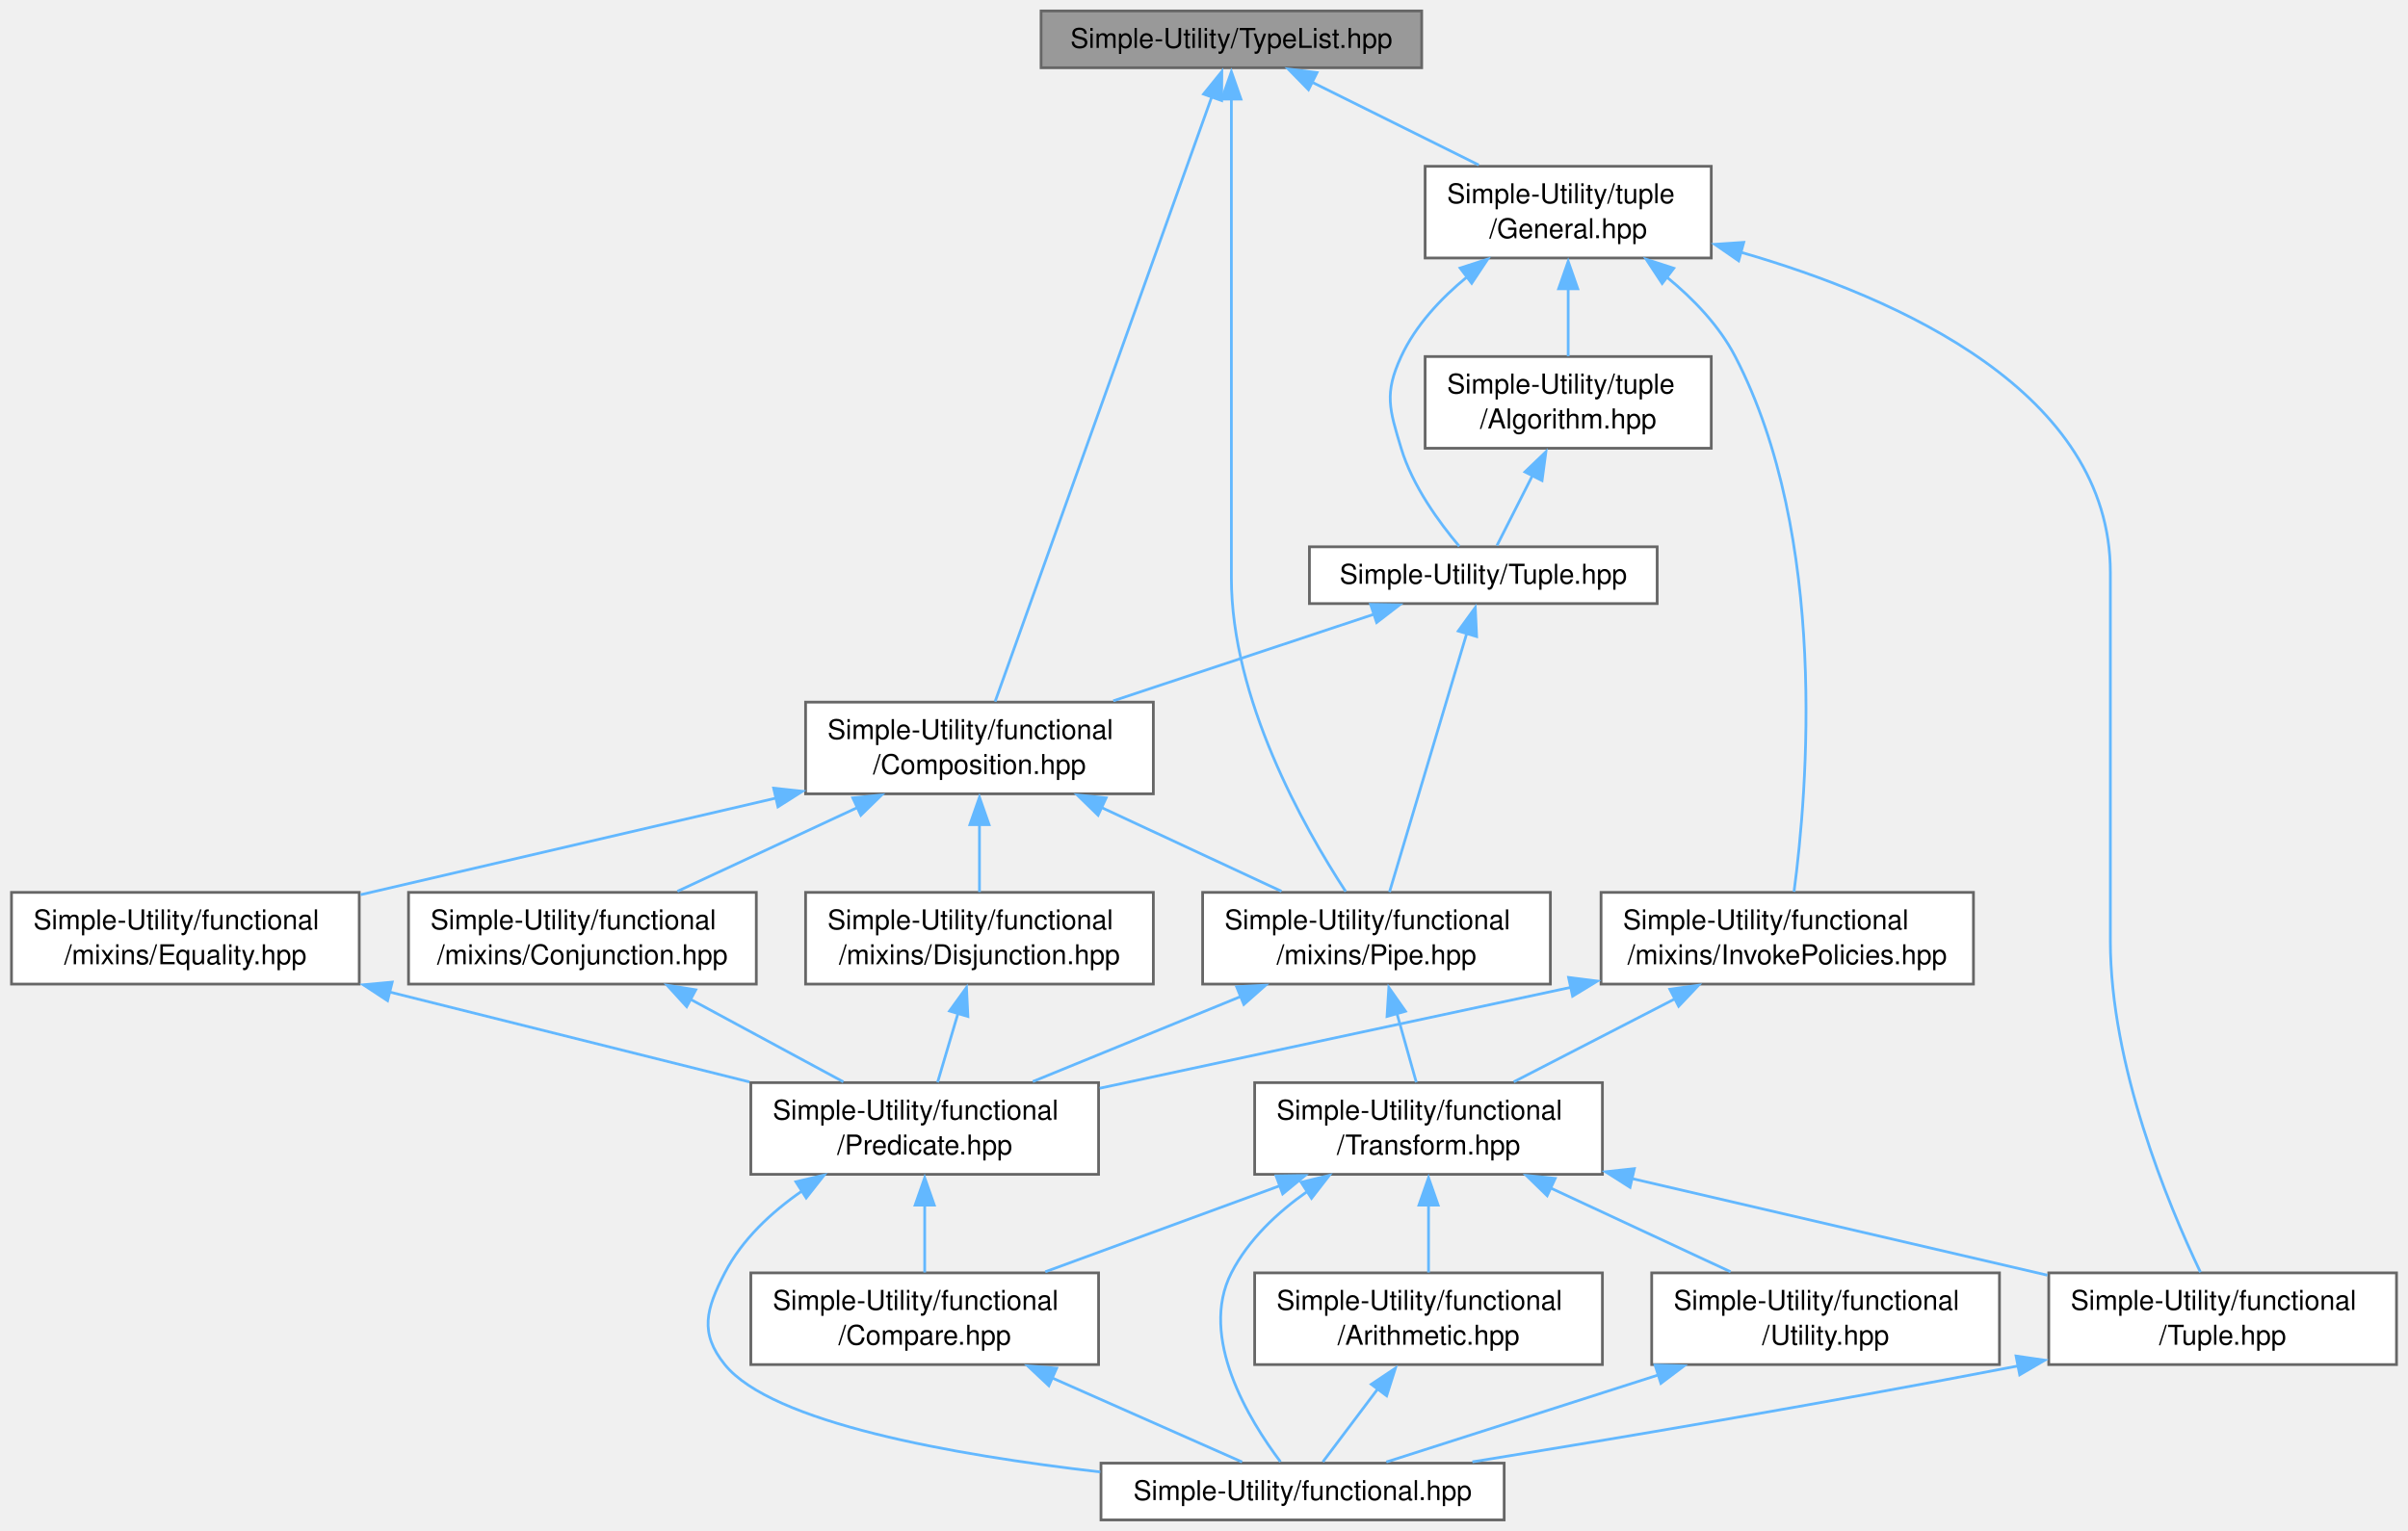
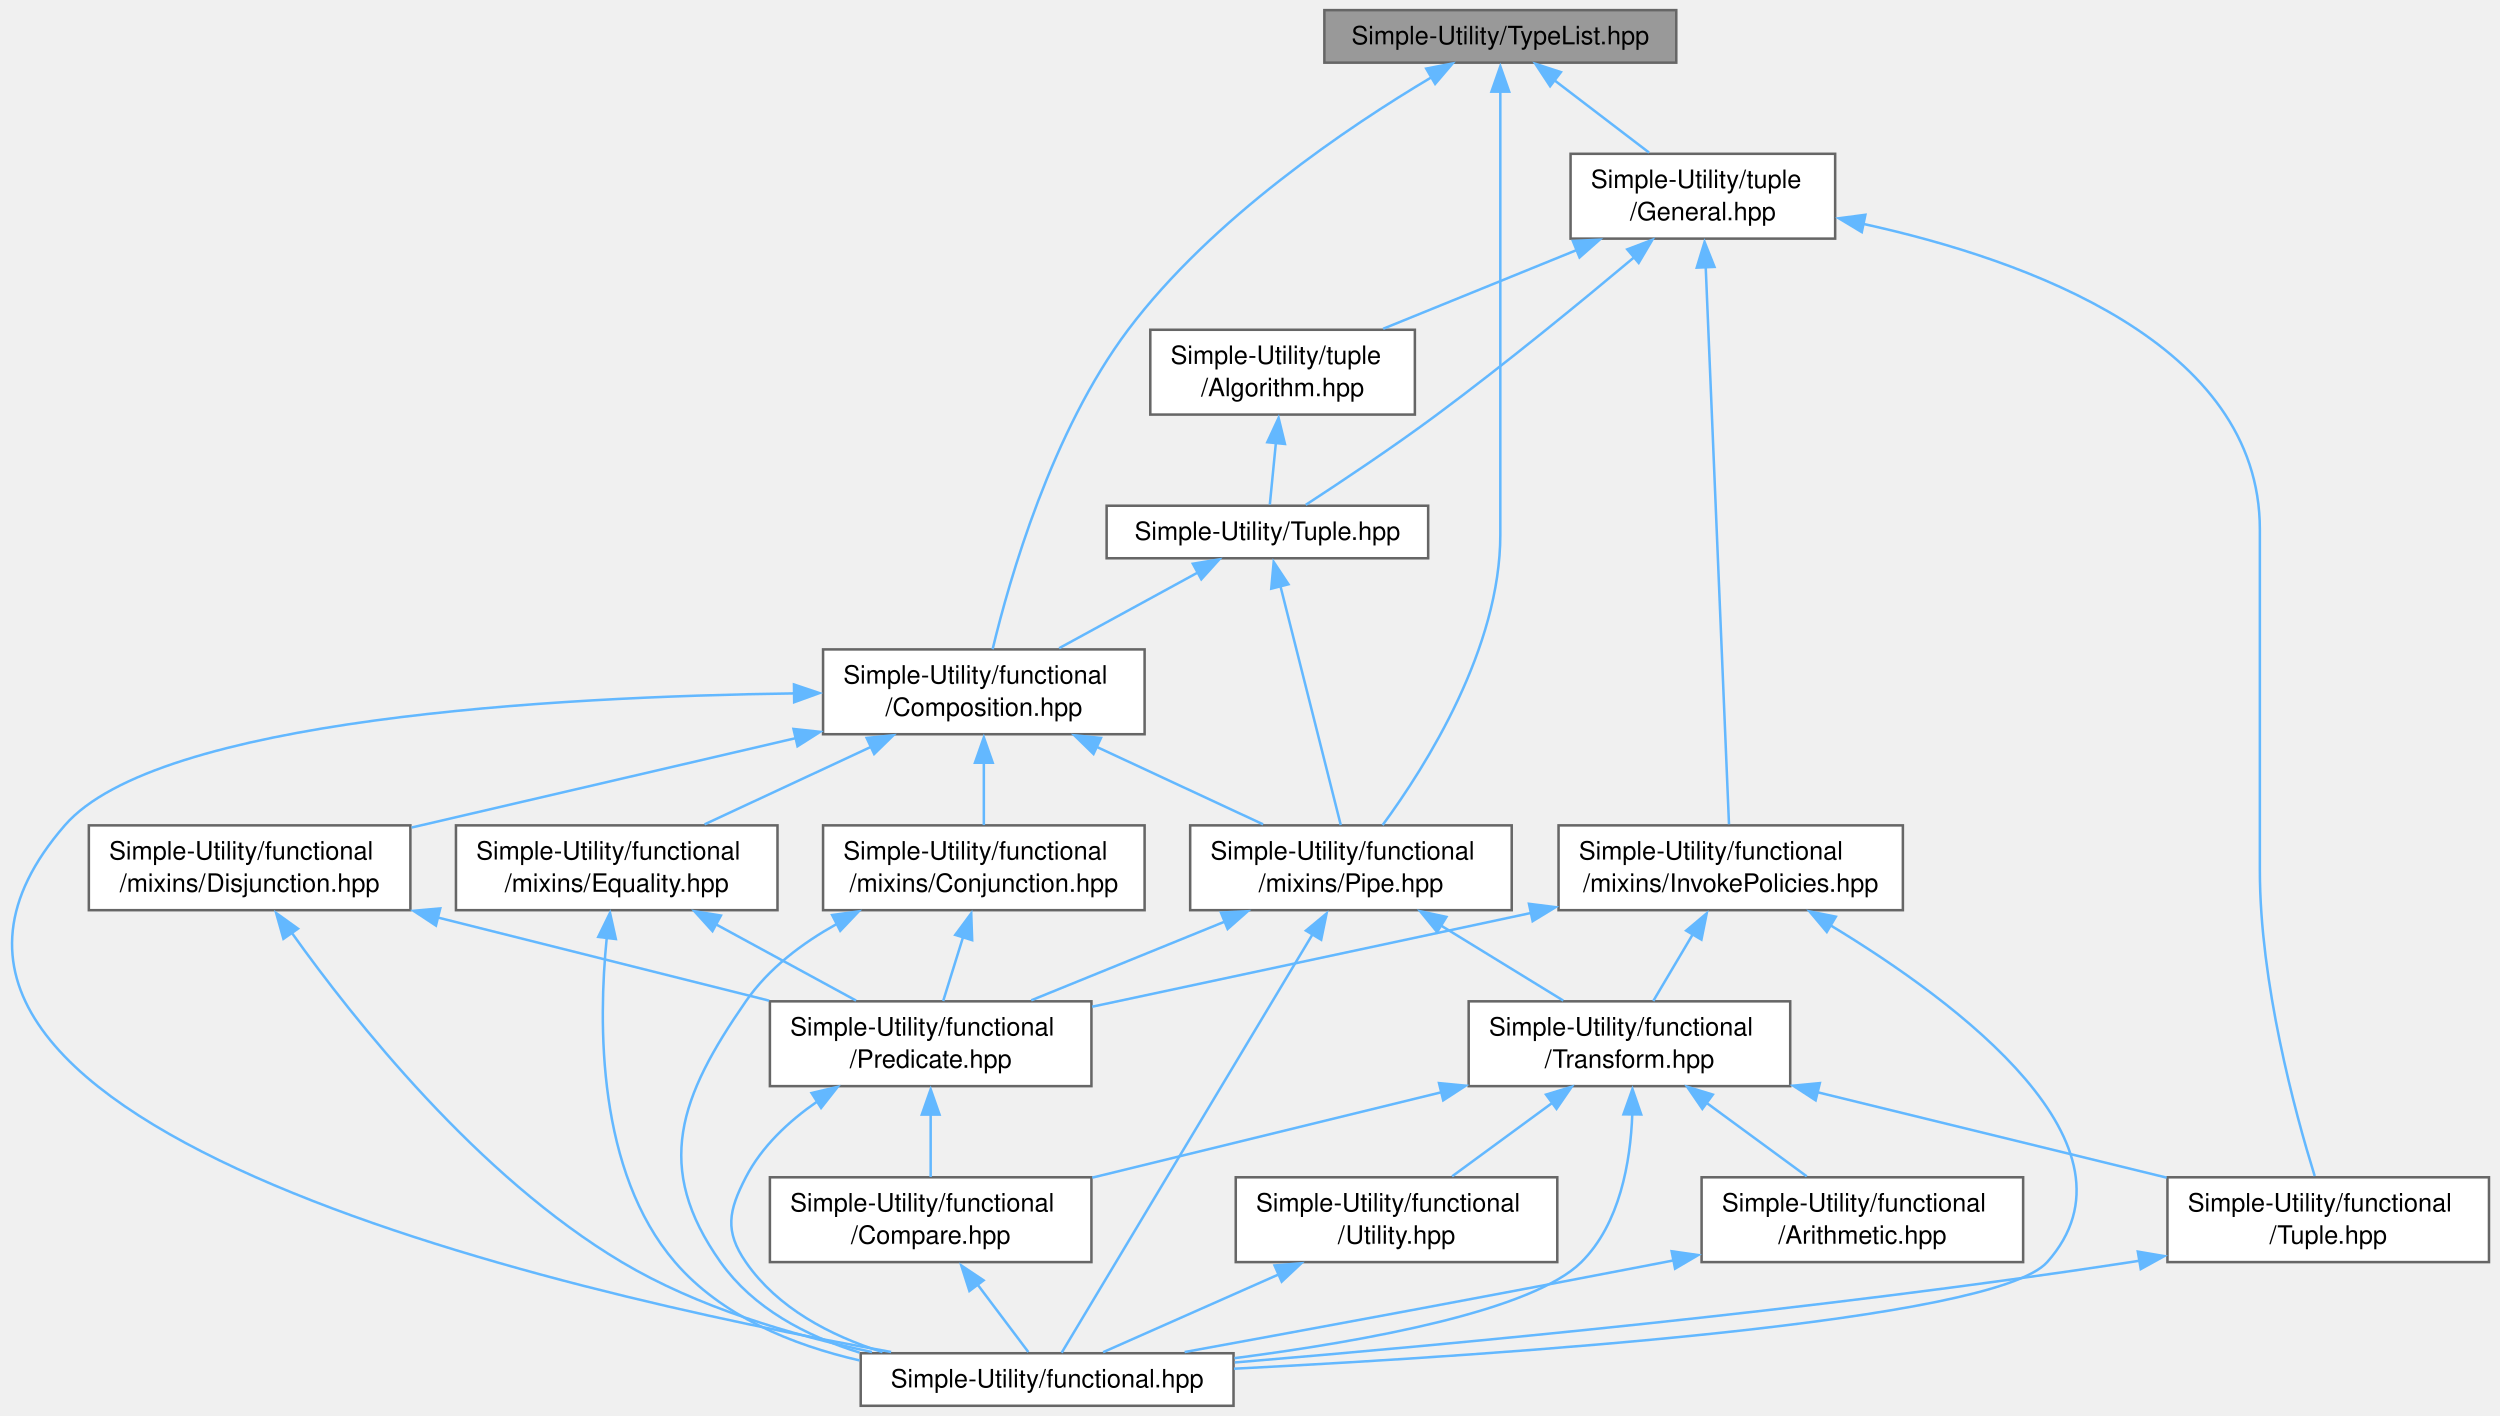
- <svg xmlns="http://www.w3.org/2000/svg" xmlns:xlink="http://www.w3.org/1999/xlink" width="879pt" height="559pt" viewBox="0.00 0.00 879.00 559.25">
+ <svg xmlns="http://www.w3.org/2000/svg" xmlns:xlink="http://www.w3.org/1999/xlink" width="987pt" height="559pt" viewBox="0.00 0.00 986.74 559.25">
  <g id="graph0" class="graph" transform="scale(1 1) rotate(0) translate(4 555.25)">
    <g id="node1" class="node">
      <g id="a_node1">
        <a xlink:title=" ">
-           <polygon fill="#999999" stroke="#666666" points="515,-551.25 376,-551.25 376,-530.5 515,-530.5 515,-551.25" />
-           <text text-anchor="middle" x="445.5" y="-537.75" font-family="Helvetica,sans-Serif" font-size="10.00">Simple-Utility/TypeList.hpp</text>
+           <polygon fill="#999999" stroke="#666666" points="657.74,-551.25 518.74,-551.25 518.74,-530.5 657.74,-530.5 657.74,-551.25" />
+           <text text-anchor="middle" x="588.24" y="-537.75" font-family="Helvetica,sans-Serif" font-size="10.00">Simple-Utility/TypeList.hpp</text>
        </a>
      </g>
    </g>
    <g id="node2" class="node">
      <g id="a_node2">
        <a xlink:href="../../d3/d48/_composition_8hpp.html" target="_top" xlink:title=" ">
-           <polygon fill="white" stroke="#666666" points="417,-298.75 290,-298.75 290,-265.25 417,-265.25 417,-298.75" />
-           <text text-anchor="start" x="298" y="-285.25" font-family="Helvetica,sans-Serif" font-size="10.00">Simple-Utility/functional</text>
-           <text text-anchor="middle" x="353.5" y="-272.5" font-family="Helvetica,sans-Serif" font-size="10.00">/Composition.hpp</text>
+           <polygon fill="white" stroke="#666666" points="447.74,-298.75 320.74,-298.75 320.74,-265.25 447.74,-265.25 447.74,-298.75" />
+           <text text-anchor="start" x="328.74" y="-285.25" font-family="Helvetica,sans-Serif" font-size="10.00">Simple-Utility/functional</text>
+           <text text-anchor="middle" x="384.24" y="-272.5" font-family="Helvetica,sans-Serif" font-size="10.00">/Composition.hpp</text>
        </a>
      </g>
    </g>
    <g id="edge1" class="edge">
-       <path fill="none" stroke="#63b8ff" d="M438.31,-519.81C420.62,-470.42 375.24,-343.7 359.21,-298.95" />
-       <polygon fill="#63b8ff" stroke="#63b8ff" points="435.34,-520.88 442.01,-529.12 441.93,-518.52 435.34,-520.88" />
+       <path fill="none" stroke="#63b8ff" d="M561.03,-524.72C528.53,-505.39 474.39,-469.11 441.24,-425 411.07,-384.87 394.38,-326.59 387.71,-298.84" />
+       <polygon fill="#63b8ff" stroke="#63b8ff" points="558.97,-528.16 569.37,-530.17 562.5,-522.11 558.97,-528.16" />
    </g>
    <g id="node9" class="node">
      <g id="a_node9">
        <a xlink:href="../../d2/df5/_pipe_8hpp.html" target="_top" xlink:title=" ">
-           <polygon fill="white" stroke="#666666" points="562,-229.25 435,-229.25 435,-195.75 562,-195.75 562,-229.25" />
-           <text text-anchor="start" x="443" y="-215.75" font-family="Helvetica,sans-Serif" font-size="10.00">Simple-Utility/functional</text>
-           <text text-anchor="middle" x="498.5" y="-203" font-family="Helvetica,sans-Serif" font-size="10.00">/mixins/Pipe.hpp</text>
-         </a>
-       </g>
-     </g>
-     <g id="edge22" class="edge">
-       <path fill="none" stroke="#63b8ff" d="M445.5,-519.07C445.5,-493.29 445.5,-448.03 445.5,-409.25 445.5,-409.25 445.5,-409.25 445.5,-344.12 445.5,-300.07 471.7,-253.39 487.26,-229.55" />
-       <polygon fill="#63b8ff" stroke="#63b8ff" points="442,-519.04 445.5,-529.04 449,-519.04 442,-519.04" />
+           <polygon fill="white" stroke="#666666" points="592.74,-229.25 465.74,-229.25 465.74,-195.75 592.74,-195.75 592.74,-229.25" />
+           <text text-anchor="start" x="473.74" y="-215.75" font-family="Helvetica,sans-Serif" font-size="10.00">Simple-Utility/functional</text>
+           <text text-anchor="middle" x="529.24" y="-203" font-family="Helvetica,sans-Serif" font-size="10.00">/mixins/Pipe.hpp</text>
+         </a>
+       </g>
+     </g>
+     <g id="edge27" class="edge">
+       <path fill="none" stroke="#63b8ff" d="M588.24,-519.07C588.24,-493.29 588.24,-448.03 588.24,-409.25 588.24,-409.25 588.24,-409.25 588.24,-344.12 588.24,-299.33 559.07,-252.95 541.75,-229.36" />
+       <polygon fill="#63b8ff" stroke="#63b8ff" points="584.74,-519.04 588.24,-529.04 591.74,-519.04 584.74,-519.04" />
    </g>
    <g id="node14" class="node">
      <g id="a_node14">
        <a xlink:href="../../dd/d5a/_general_8hpp.html" target="_top" xlink:title=" ">
-           <polygon fill="white" stroke="#666666" points="620.75,-494.5 516.25,-494.5 516.25,-461 620.75,-461 620.75,-494.5" />
-           <text text-anchor="start" x="524.25" y="-481" font-family="Helvetica,sans-Serif" font-size="10.00">Simple-Utility/tuple</text>
-           <text text-anchor="middle" x="568.5" y="-468.25" font-family="Helvetica,sans-Serif" font-size="10.00">/General.hpp</text>
-         </a>
-       </g>
-     </g>
-     <g id="edge23" class="edge">
-       <path fill="none" stroke="#63b8ff" d="M475.1,-525.16C493.43,-516.06 516.97,-504.36 535.83,-494.98" />
-       <polygon fill="#63b8ff" stroke="#63b8ff" points="473.66,-522.47 466.26,-530.05 476.77,-528.74 473.66,-522.47" />
+           <polygon fill="white" stroke="#666666" points="720.49,-494.5 615.99,-494.5 615.99,-461 720.49,-461 720.49,-494.5" />
+           <text text-anchor="start" x="623.99" y="-481" font-family="Helvetica,sans-Serif" font-size="10.00">Simple-Utility/tuple</text>
+           <text text-anchor="middle" x="668.24" y="-468.25" font-family="Helvetica,sans-Serif" font-size="10.00">/General.hpp</text>
+         </a>
+       </g>
+     </g>
+     <g id="edge28" class="edge">
+       <path fill="none" stroke="#63b8ff" d="M609.69,-523.48C621.25,-514.65 635.46,-503.79 646.99,-494.98" />
+       <polygon fill="#63b8ff" stroke="#63b8ff" points="607.91,-521.2 602.09,-530.05 612.16,-526.76 607.91,-521.2" />
    </g>
    <g id="node3" class="node">
      <g id="a_node3">
+         <a xlink:href="../../d2/db4/functional_8hpp.html" target="_top" xlink:title=" ">
+           <polygon fill="white" stroke="#666666" points="482.86,-20.75 335.61,-20.75 335.61,0 482.86,0 482.86,-20.75" />
+           <text text-anchor="middle" x="409.24" y="-7.25" font-family="Helvetica,sans-Serif" font-size="10.00">Simple-Utility/functional.hpp</text>
+         </a>
+       </g>
+     </g>
+     <g id="edge2" class="edge">
+       <path fill="none" stroke="#63b8ff" d="M309.57,-281.38C214.4,-280.08 57.79,-271.38 21.24,-229.25 -80.14,-112.39 214.49,-45.04 347.62,-21.25" />
+       <polygon fill="#63b8ff" stroke="#63b8ff" points="309.25,-284.89 319.29,-281.5 309.33,-277.89 309.25,-284.89" />
+     </g>
+     <g id="node4" class="node">
+       <g id="a_node4">
        <a xlink:href="../../d7/d0e/_conjunction_8hpp.html" target="_top" xlink:title=" ">
-           <polygon fill="white" stroke="#666666" points="272,-229.25 145,-229.25 145,-195.75 272,-195.75 272,-229.25" />
-           <text text-anchor="start" x="153" y="-215.75" font-family="Helvetica,sans-Serif" font-size="10.00">Simple-Utility/functional</text>
-           <text text-anchor="middle" x="208.5" y="-203" font-family="Helvetica,sans-Serif" font-size="10.00">/mixins/Conjunction.hpp</text>
-         </a>
-       </g>
-     </g>
-     <g id="edge2" class="edge">
-       <path fill="none" stroke="#63b8ff" d="M309.03,-260.3C287.87,-250.45 262.94,-238.84 243.2,-229.65" />
-       <polygon fill="#63b8ff" stroke="#63b8ff" points="307.23,-263.78 317.77,-264.83 310.18,-257.44 307.23,-263.78" />
+           <polygon fill="white" stroke="#666666" points="447.74,-229.25 320.74,-229.25 320.74,-195.75 447.74,-195.75 447.74,-229.25" />
+           <text text-anchor="start" x="328.74" y="-215.75" font-family="Helvetica,sans-Serif" font-size="10.00">Simple-Utility/functional</text>
+           <text text-anchor="middle" x="384.24" y="-203" font-family="Helvetica,sans-Serif" font-size="10.00">/mixins/Conjunction.hpp</text>
+         </a>
+       </g>
+     </g>
+     <g id="edge3" class="edge">
+       <path fill="none" stroke="#63b8ff" d="M384.24,-254.14C384.24,-245.75 384.24,-236.76 384.24,-229.38" />
+       <polygon fill="#63b8ff" stroke="#63b8ff" points="380.74,-254 384.24,-264 387.74,-254 380.74,-254" />
    </g>
    <g id="node7" class="node">
      <g id="a_node7">
        <a xlink:href="../../d7/ddc/_disjunction_8hpp.html" target="_top" xlink:title=" ">
-           <polygon fill="white" stroke="#666666" points="417,-229.25 290,-229.25 290,-195.75 417,-195.75 417,-229.25" />
-           <text text-anchor="start" x="298" y="-215.75" font-family="Helvetica,sans-Serif" font-size="10.00">Simple-Utility/functional</text>
-           <text text-anchor="middle" x="353.5" y="-203" font-family="Helvetica,sans-Serif" font-size="10.00">/mixins/Disjunction.hpp</text>
-         </a>
-       </g>
-     </g>
-     <g id="edge7" class="edge">
-       <path fill="none" stroke="#63b8ff" d="M353.5,-254.14C353.5,-245.75 353.5,-236.76 353.5,-229.38" />
-       <polygon fill="#63b8ff" stroke="#63b8ff" points="350,-254 353.5,-264 357,-254 350,-254" />
+           <polygon fill="white" stroke="#666666" points="157.74,-229.25 30.74,-229.25 30.74,-195.75 157.74,-195.75 157.74,-229.25" />
+           <text text-anchor="start" x="38.74" y="-215.75" font-family="Helvetica,sans-Serif" font-size="10.00">Simple-Utility/functional</text>
+           <text text-anchor="middle" x="94.24" y="-203" font-family="Helvetica,sans-Serif" font-size="10.00">/mixins/Disjunction.hpp</text>
+         </a>
+       </g>
+     </g>
+     <g id="edge9" class="edge">
+       <path fill="none" stroke="#63b8ff" d="M309.88,-263.69C262.98,-252.78 203.01,-238.82 158.23,-228.4" />
+       <polygon fill="#63b8ff" stroke="#63b8ff" points="309.06,-267.33 319.59,-266.19 310.65,-260.51 309.06,-267.33" />
    </g>
    <g id="node8" class="node">
      <g id="a_node8">
        <a xlink:href="../../de/d71/_equality_8hpp.html" target="_top" xlink:title=" ">
-           <polygon fill="white" stroke="#666666" points="127,-229.25 0,-229.25 0,-195.75 127,-195.75 127,-229.25" />
-           <text text-anchor="start" x="8" y="-215.75" font-family="Helvetica,sans-Serif" font-size="10.00">Simple-Utility/functional</text>
-           <text text-anchor="middle" x="63.5" y="-203" font-family="Helvetica,sans-Serif" font-size="10.00">/mixins/Equality.hpp</text>
-         </a>
-       </g>
-     </g>
-     <g id="edge9" class="edge">
-       <path fill="none" stroke="#63b8ff" d="M279.15,-263.69C232.24,-252.78 172.28,-238.82 127.49,-228.4" />
-       <polygon fill="#63b8ff" stroke="#63b8ff" points="278.33,-267.33 288.86,-266.19 279.91,-260.51 278.33,-267.33" />
-     </g>
-     <g id="edge11" class="edge">
-       <path fill="none" stroke="#63b8ff" d="M397.97,-260.3C419.13,-250.45 444.06,-238.84 463.8,-229.65" />
-       <polygon fill="#63b8ff" stroke="#63b8ff" points="396.82,-257.44 389.23,-264.83 399.77,-263.78 396.82,-257.44" />
-     </g>
-     <g id="node4" class="node">
-       <g id="a_node4">
-         <a xlink:href="../../d4/d53/_predicate_8hpp.html" target="_top" xlink:title=" ">
-           <polygon fill="white" stroke="#666666" points="397,-159.75 270,-159.75 270,-126.25 397,-126.25 397,-159.75" />
-           <text text-anchor="start" x="278" y="-146.25" font-family="Helvetica,sans-Serif" font-size="10.00">Simple-Utility/functional</text>
-           <text text-anchor="middle" x="333.5" y="-133.5" font-family="Helvetica,sans-Serif" font-size="10.00">/Predicate.hpp</text>
-         </a>
-       </g>
-     </g>
-     <g id="edge3" class="edge">
-       <path fill="none" stroke="#63b8ff" d="M248.11,-190.11C266.15,-180.37 287.15,-169.03 303.8,-160.04" />
-       <polygon fill="#63b8ff" stroke="#63b8ff" points="246.58,-187.5 239.44,-195.33 249.9,-193.66 246.58,-187.5" />
+           <polygon fill="white" stroke="#666666" points="302.74,-229.25 175.74,-229.25 175.74,-195.75 302.74,-195.75 302.74,-229.25" />
+           <text text-anchor="start" x="183.74" y="-215.75" font-family="Helvetica,sans-Serif" font-size="10.00">Simple-Utility/functional</text>
+           <text text-anchor="middle" x="239.24" y="-203" font-family="Helvetica,sans-Serif" font-size="10.00">/mixins/Equality.hpp</text>
+         </a>
+       </g>
+     </g>
+     <g id="edge12" class="edge">
+       <path fill="none" stroke="#63b8ff" d="M339.77,-260.3C318.6,-250.45 293.67,-238.84 273.93,-229.65" />
+       <polygon fill="#63b8ff" stroke="#63b8ff" points="337.96,-263.78 348.5,-264.83 340.92,-257.44 337.96,-263.78" />
+     </g>
+     <g id="edge15" class="edge">
+       <path fill="none" stroke="#63b8ff" d="M428.7,-260.3C449.87,-250.45 474.8,-238.84 494.54,-229.65" />
+       <polygon fill="#63b8ff" stroke="#63b8ff" points="427.56,-257.44 419.97,-264.83 430.51,-263.78 427.56,-257.44" />
+     </g>
+     <g id="edge4" class="edge">
+       <path fill="none" stroke="#63b8ff" d="M326.26,-190.37C312.48,-182.73 299.19,-172.7 290.24,-159.75 264.07,-121.93 253.65,-94.28 280.24,-56.75 293.13,-38.54 313.95,-27.58 335.14,-21.01" />
+       <polygon fill="#63b8ff" stroke="#63b8ff" points="324.33,-193.83 334.83,-195.28 327.53,-187.6 324.33,-193.83" />
    </g>
    <g id="node5" class="node">
      <g id="a_node5">
-         <a xlink:href="../../d2/db4/functional_8hpp.html" target="_top" xlink:title=" ">
-           <polygon fill="white" stroke="#666666" points="545.12,-20.75 397.88,-20.75 397.88,0 545.12,0 545.12,-20.75" />
-           <text text-anchor="middle" x="471.5" y="-7.25" font-family="Helvetica,sans-Serif" font-size="10.00">Simple-Utility/functional.hpp</text>
-         </a>
-       </g>
-     </g>
-     <g id="edge4" class="edge">
-       <path fill="none" stroke="#63b8ff" d="M288.7,-120.18C277.46,-112.39 266.8,-102.45 260.5,-90.25 253.66,-77.02 251.14,-68.33 260.5,-56.75 277.69,-35.47 343.9,-23.71 397.63,-17.52" />
-       <polygon fill="#63b8ff" stroke="#63b8ff" points="286.46,-123.54 296.78,-125.97 290.23,-117.64 286.46,-123.54" />
+         <a xlink:href="../../d4/d53/_predicate_8hpp.html" target="_top" xlink:title=" ">
+           <polygon fill="white" stroke="#666666" points="426.74,-159.75 299.74,-159.75 299.74,-126.25 426.74,-126.25 426.74,-159.75" />
+           <text text-anchor="start" x="307.74" y="-146.25" font-family="Helvetica,sans-Serif" font-size="10.00">Simple-Utility/functional</text>
+           <text text-anchor="middle" x="363.24" y="-133.5" font-family="Helvetica,sans-Serif" font-size="10.00">/Predicate.hpp</text>
+         </a>
+       </g>
+     </g>
+     <g id="edge5" class="edge">
+       <path fill="none" stroke="#63b8ff" d="M376.06,-185.21C373.4,-176.66 370.53,-167.43 368.18,-159.88" />
+       <polygon fill="#63b8ff" stroke="#63b8ff" points="372.95,-185.99 379.26,-194.5 379.63,-183.92 372.95,-185.99" />
+     </g>
+     <g id="edge6" class="edge">
+       <path fill="none" stroke="#63b8ff" d="M318.44,-120.18C307.19,-112.39 296.54,-102.45 290.24,-90.25 283.4,-77.02 281.79,-69.01 290.24,-56.75 302.72,-38.63 323.47,-27.74 344.19,-21.2" />
+       <polygon fill="#63b8ff" stroke="#63b8ff" points="316.2,-123.54 326.51,-125.97 319.96,-117.64 316.2,-123.54" />
    </g>
    <g id="node6" class="node">
      <g id="a_node6">
        <a xlink:href="../../d8/d60/_compare_8hpp.html" target="_top" xlink:title=" ">
-           <polygon fill="white" stroke="#666666" points="397,-90.25 270,-90.25 270,-56.75 397,-56.75 397,-90.25" />
-           <text text-anchor="start" x="278" y="-76.75" font-family="Helvetica,sans-Serif" font-size="10.00">Simple-Utility/functional</text>
-           <text text-anchor="middle" x="333.5" y="-64" font-family="Helvetica,sans-Serif" font-size="10.00">/Compare.hpp</text>
-         </a>
-       </g>
-     </g>
-     <g id="edge5" class="edge">
-       <path fill="none" stroke="#63b8ff" d="M333.5,-115.14C333.5,-106.75 333.5,-97.76 333.5,-90.38" />
-       <polygon fill="#63b8ff" stroke="#63b8ff" points="330,-115 333.5,-125 337,-115 330,-115" />
-     </g>
-     <g id="edge6" class="edge">
-       <path fill="none" stroke="#63b8ff" d="M379.89,-51.95C403.35,-41.56 430.72,-29.44 449.4,-21.17" />
-       <polygon fill="#63b8ff" stroke="#63b8ff" points="378.84,-49.03 371.12,-56.28 381.68,-55.43 378.84,-49.03" />
+           <polygon fill="white" stroke="#666666" points="426.74,-90.25 299.74,-90.25 299.74,-56.75 426.74,-56.75 426.74,-90.25" />
+           <text text-anchor="start" x="307.74" y="-76.75" font-family="Helvetica,sans-Serif" font-size="10.00">Simple-Utility/functional</text>
+           <text text-anchor="middle" x="363.24" y="-64" font-family="Helvetica,sans-Serif" font-size="10.00">/Compare.hpp</text>
+         </a>
+       </g>
+     </g>
+     <g id="edge7" class="edge">
+       <path fill="none" stroke="#63b8ff" d="M363.24,-115.14C363.24,-106.75 363.24,-97.76 363.24,-90.38" />
+       <polygon fill="#63b8ff" stroke="#63b8ff" points="359.74,-115 363.24,-125 366.74,-115 359.74,-115" />
    </g>
    <g id="edge8" class="edge">
-       <path fill="none" stroke="#63b8ff" d="M345.71,-185.21C343.18,-176.66 340.44,-167.43 338.21,-159.88" />
-       <polygon fill="#63b8ff" stroke="#63b8ff" points="342.56,-185.91 348.76,-194.5 349.28,-183.92 342.56,-185.91" />
+       <path fill="none" stroke="#63b8ff" d="M381.79,-47.85C388.81,-38.51 396.41,-28.42 401.83,-21.22" />
+       <polygon fill="#63b8ff" stroke="#63b8ff" points="378.54,-45.35 375.32,-55.44 384.13,-49.55 378.54,-45.35" />
    </g>
    <g id="edge10" class="edge">
-       <path fill="none" stroke="#63b8ff" d="M138.03,-192.87C179.29,-182.55 230.05,-169.86 269.51,-160" />
-       <polygon fill="#63b8ff" stroke="#63b8ff" points="137.34,-189.68 128.49,-195.5 139.04,-196.47 137.34,-189.68" />
-     </g>
-     <g id="edge12" class="edge">
-       <path fill="none" stroke="#63b8ff" d="M448.88,-191.2C424.59,-181.26 395.75,-169.47 372.98,-160.15" />
-       <polygon fill="#63b8ff" stroke="#63b8ff" points="447.4,-194.79 457.98,-195.33 450.05,-188.31 447.4,-194.79" />
+       <path fill="none" stroke="#63b8ff" d="M110.98,-186.7C135.51,-152.31 184.5,-90.56 241.24,-56.75 271.21,-38.89 308.34,-27.91 340.06,-21.23" />
+       <polygon fill="#63b8ff" stroke="#63b8ff" points="107.6,-184.43 104.72,-194.63 113.33,-188.45 107.6,-184.43" />
+     </g>
+     <g id="edge11" class="edge">
+       <path fill="none" stroke="#63b8ff" d="M168.49,-192.87C209.6,-182.55 260.17,-169.86 299.48,-160" />
+       <polygon fill="#63b8ff" stroke="#63b8ff" points="167.83,-189.67 158.98,-195.5 169.54,-196.46 167.83,-189.67" />
+     </g>
+     <g id="edge13" class="edge">
+       <path fill="none" stroke="#63b8ff" d="M235.3,-184.81C231.88,-150.9 231.53,-92.51 262.24,-56.75 280.5,-35.47 308.52,-24.02 335.21,-17.9" />
+       <polygon fill="#63b8ff" stroke="#63b8ff" points="231.94,-185.18 236.59,-194.7 238.89,-184.36 231.94,-185.18" />
+     </g>
+     <g id="edge14" class="edge">
+       <path fill="none" stroke="#63b8ff" d="M278.53,-190.11C296.43,-180.37 317.25,-169.03 333.78,-160.04" />
+       <polygon fill="#63b8ff" stroke="#63b8ff" points="277.05,-187.48 269.94,-195.33 280.39,-193.63 277.05,-187.48" />
+     </g>
+     <g id="edge16" class="edge">
+       <path fill="none" stroke="#63b8ff" d="M514.04,-186.16C487.25,-141.48 432.76,-50.6 414.98,-20.96" />
+       <polygon fill="#63b8ff" stroke="#63b8ff" points="511.47,-187.68 519.62,-194.46 517.48,-184.08 511.47,-187.68" />
+     </g>
+     <g id="edge17" class="edge">
+       <path fill="none" stroke="#63b8ff" d="M479.31,-191.2C454.88,-181.26 425.87,-169.47 402.96,-160.15" />
+       <polygon fill="#63b8ff" stroke="#63b8ff" points="477.89,-194.81 488.47,-195.33 480.53,-188.32 477.89,-194.81" />
    </g>
    <g id="node10" class="node">
      <g id="a_node10">
        <a xlink:href="../../d9/d8c/_transform_8hpp.html" target="_top" xlink:title=" ">
-           <polygon fill="white" stroke="#666666" points="581,-159.75 454,-159.75 454,-126.25 581,-126.25 581,-159.75" />
-           <text text-anchor="start" x="462" y="-146.25" font-family="Helvetica,sans-Serif" font-size="10.00">Simple-Utility/functional</text>
-           <text text-anchor="middle" x="517.5" y="-133.5" font-family="Helvetica,sans-Serif" font-size="10.00">/Transform.hpp</text>
-         </a>
-       </g>
-     </g>
-     <g id="edge13" class="edge">
-       <path fill="none" stroke="#63b8ff" d="M505.98,-184.92C508.37,-176.45 510.93,-167.35 513.03,-159.88" />
-       <polygon fill="#63b8ff" stroke="#63b8ff" points="502.34,-183.93 503,-194.5 509.08,-185.83 502.34,-183.93" />
-     </g>
-     <g id="edge14" class="edge">
-       <path fill="none" stroke="#63b8ff" d="M473.3,-120.06C462.21,-112.27 451.71,-102.36 445.5,-90.25 433.46,-66.77 451.92,-36.55 463.43,-21.23" />
-       <polygon fill="#63b8ff" stroke="#63b8ff" points="470.96,-123.36 481.25,-125.86 474.76,-117.49 470.96,-123.36" />
-     </g>
-     <g id="edge17" class="edge">
-       <path fill="none" stroke="#63b8ff" d="M463.25,-122.1C435.94,-112.08 403.26,-100.09 377.53,-90.65" />
-       <polygon fill="#63b8ff" stroke="#63b8ff" points="461.83,-125.67 472.43,-125.83 464.24,-119.1 461.83,-125.67" />
+           <polygon fill="white" stroke="#666666" points="702.74,-159.75 575.74,-159.75 575.74,-126.25 702.74,-126.25 702.74,-159.75" />
+           <text text-anchor="start" x="583.74" y="-146.25" font-family="Helvetica,sans-Serif" font-size="10.00">Simple-Utility/functional</text>
+           <text text-anchor="middle" x="639.24" y="-133.5" font-family="Helvetica,sans-Serif" font-size="10.00">/Transform.hpp</text>
+         </a>
+       </g>
+     </g>
+     <g id="edge18" class="edge">
+       <path fill="none" stroke="#63b8ff" d="M564.54,-189.84C580.31,-180.16 598.58,-168.95 613.1,-160.04" />
+       <polygon fill="#63b8ff" stroke="#63b8ff" points="563.28,-187.12 556.58,-195.33 566.94,-193.08 563.28,-187.12" />
+     </g>
+     <g id="edge19" class="edge">
+       <path fill="none" stroke="#63b8ff" d="M640.37,-115.21C639.67,-96.35 635.48,-71.88 620.24,-56.75 600.99,-37.65 536.05,-25.64 483.24,-18.81" />
+       <polygon fill="#63b8ff" stroke="#63b8ff" points="636.88,-115.11 640.43,-125.09 643.88,-115.07 636.88,-115.11" />
+     </g>
+     <g id="edge22" class="edge">
+       <path fill="none" stroke="#63b8ff" d="M565.14,-123.88C522.04,-113.34 468.27,-100.19 427.06,-90.11" />
+       <polygon fill="#63b8ff" stroke="#63b8ff" points="564.02,-127.45 574.57,-126.43 565.69,-120.65 564.02,-127.45" />
    </g>
    <g id="node11" class="node">
      <g id="a_node11">
        <a xlink:href="../../d3/dc2/_arithmetic_8hpp.html" target="_top" xlink:title=" ">
-           <polygon fill="white" stroke="#666666" points="581,-90.25 454,-90.25 454,-56.75 581,-56.75 581,-90.25" />
-           <text text-anchor="start" x="462" y="-76.75" font-family="Helvetica,sans-Serif" font-size="10.00">Simple-Utility/functional</text>
-           <text text-anchor="middle" x="517.5" y="-64" font-family="Helvetica,sans-Serif" font-size="10.00">/Arithmetic.hpp</text>
-         </a>
-       </g>
-     </g>
-     <g id="edge15" class="edge">
-       <path fill="none" stroke="#63b8ff" d="M517.5,-115.14C517.5,-106.75 517.5,-97.76 517.5,-90.38" />
-       <polygon fill="#63b8ff" stroke="#63b8ff" points="514,-115 517.5,-125 521,-115 514,-115" />
+           <polygon fill="white" stroke="#666666" points="794.74,-90.25 667.74,-90.25 667.74,-56.75 794.74,-56.75 794.74,-90.25" />
+           <text text-anchor="start" x="675.74" y="-76.75" font-family="Helvetica,sans-Serif" font-size="10.00">Simple-Utility/functional</text>
+           <text text-anchor="middle" x="731.24" y="-64" font-family="Helvetica,sans-Serif" font-size="10.00">/Arithmetic.hpp</text>
+         </a>
+       </g>
+     </g>
+     <g id="edge20" class="edge">
+       <path fill="none" stroke="#63b8ff" d="M669.65,-119.69C682.59,-110.19 697.41,-99.31 709.27,-90.62" />
+       <polygon fill="#63b8ff" stroke="#63b8ff" points="668.03,-117.27 662.04,-126 672.17,-122.91 668.03,-117.27" />
    </g>
    <g id="node12" class="node">
      <g id="a_node12">
        <a xlink:href="../../da/dae/functional_2_tuple_8hpp.html" target="_top" xlink:title=" ">
-           <polygon fill="white" stroke="#666666" points="871,-90.25 744,-90.25 744,-56.75 871,-56.75 871,-90.25" />
-           <text text-anchor="start" x="752" y="-76.75" font-family="Helvetica,sans-Serif" font-size="10.00">Simple-Utility/functional</text>
-           <text text-anchor="middle" x="807.5" y="-64" font-family="Helvetica,sans-Serif" font-size="10.00">/Tuple.hpp</text>
-         </a>
-       </g>
-     </g>
-     <g id="edge18" class="edge">
-       <path fill="none" stroke="#63b8ff" d="M591.85,-124.69C638.76,-113.78 698.72,-99.82 743.51,-89.4" />
-       <polygon fill="#63b8ff" stroke="#63b8ff" points="591.09,-121.51 582.14,-127.19 592.67,-128.33 591.09,-121.51" />
+           <polygon fill="white" stroke="#666666" points="978.74,-90.25 851.74,-90.25 851.74,-56.75 978.74,-56.75 978.74,-90.25" />
+           <text text-anchor="start" x="859.74" y="-76.75" font-family="Helvetica,sans-Serif" font-size="10.00">Simple-Utility/functional</text>
+           <text text-anchor="middle" x="915.24" y="-64" font-family="Helvetica,sans-Serif" font-size="10.00">/Tuple.hpp</text>
+         </a>
+       </g>
+     </g>
+     <g id="edge23" class="edge">
+       <path fill="none" stroke="#63b8ff" d="M713.33,-123.88C756.43,-113.34 810.2,-100.19 851.41,-90.11" />
+       <polygon fill="#63b8ff" stroke="#63b8ff" points="712.78,-120.65 703.9,-126.43 714.45,-127.45 712.78,-120.65" />
    </g>
    <g id="node13" class="node">
      <g id="a_node13">
        <a xlink:href="../../de/d61/functional_2_utility_8hpp.html" target="_top" xlink:title=" ">
-           <polygon fill="white" stroke="#666666" points="726,-90.25 599,-90.25 599,-56.75 726,-56.75 726,-90.25" />
-           <text text-anchor="start" x="607" y="-76.75" font-family="Helvetica,sans-Serif" font-size="10.00">Simple-Utility/functional</text>
-           <text text-anchor="middle" x="662.5" y="-64" font-family="Helvetica,sans-Serif" font-size="10.00">/Utility.hpp</text>
-         </a>
-       </g>
-     </g>
-     <g id="edge20" class="edge">
-       <path fill="none" stroke="#63b8ff" d="M561.97,-121.3C583.13,-111.45 608.06,-99.84 627.8,-90.65" />
-       <polygon fill="#63b8ff" stroke="#63b8ff" points="560.82,-118.44 553.23,-125.83 563.77,-124.78 560.82,-118.44" />
-     </g>
-     <g id="edge16" class="edge">
-       <path fill="none" stroke="#63b8ff" d="M498.95,-47.85C491.92,-38.51 484.32,-28.42 478.91,-21.22" />
-       <polygon fill="#63b8ff" stroke="#63b8ff" points="496.6,-49.55 505.41,-55.44 502.2,-45.35 496.6,-49.55" />
-     </g>
-     <g id="edge19" class="edge">
-       <path fill="none" stroke="#63b8ff" d="M733.16,-56.33C659.49,-42.1 584.71,-29.54 533.52,-21.22" />
-       <polygon fill="#63b8ff" stroke="#63b8ff" points="732.06,-59.88 742.54,-58.35 733.39,-53.01 732.06,-59.88" />
+           <polygon fill="white" stroke="#666666" points="610.74,-90.25 483.74,-90.25 483.74,-56.75 610.74,-56.75 610.74,-90.25" />
+           <text text-anchor="start" x="491.74" y="-76.75" font-family="Helvetica,sans-Serif" font-size="10.00">Simple-Utility/functional</text>
+           <text text-anchor="middle" x="547.24" y="-64" font-family="Helvetica,sans-Serif" font-size="10.00">/Utility.hpp</text>
+         </a>
+       </g>
+     </g>
+     <g id="edge25" class="edge">
+       <path fill="none" stroke="#63b8ff" d="M608.83,-119.69C595.88,-110.19 581.06,-99.31 569.2,-90.62" />
+       <polygon fill="#63b8ff" stroke="#63b8ff" points="606.3,-122.91 616.43,-126 610.44,-117.27 606.3,-122.91" />
    </g>
    <g id="edge21" class="edge">
-       <path fill="none" stroke="#63b8ff" d="M601.74,-53.06C568.54,-42.43 528.86,-29.73 502.09,-21.17" />
-       <polygon fill="#63b8ff" stroke="#63b8ff" points="600.23,-56.57 610.82,-56.28 602.36,-49.9 600.23,-56.57" />
-     </g>
-     <g id="edge27" class="edge">
-       <path fill="none" stroke="#63b8ff" d="M631.62,-463.08C689.57,-446.38 766.5,-411.84 766.5,-346.12 766.5,-346.12 766.5,-346.12 766.5,-211.5 766.5,-166.07 787.45,-115.58 799.4,-90.48" />
-       <polygon fill="#63b8ff" stroke="#63b8ff" points="630.75,-459.97 622.04,-466 632.61,-466.71 630.75,-459.97" />
+       <path fill="none" stroke="#63b8ff" d="M656.72,-57.43C655.55,-57.2 654.39,-56.97 653.24,-56.75 588.09,-44.12 513.03,-30.26 463.55,-21.23" />
+       <polygon fill="#63b8ff" stroke="#63b8ff" points="655.91,-61.03 666.4,-59.53 657.26,-54.16 655.91,-61.03" />
+     </g>
+     <g id="edge24" class="edge">
+       <path fill="none" stroke="#63b8ff" d="M840.74,-57.3C839.57,-57.11 838.4,-56.93 837.24,-56.75 713.71,-37.77 568.91,-24.23 483.35,-17.11" />
+       <polygon fill="#63b8ff" stroke="#63b8ff" points="840.03,-60.9 850.47,-59.12 841.2,-54 840.03,-60.9" />
+     </g>
+     <g id="edge26" class="edge">
+       <path fill="none" stroke="#63b8ff" d="M500.84,-51.95C477.39,-41.56 450.01,-29.44 431.34,-21.17" />
+       <polygon fill="#63b8ff" stroke="#63b8ff" points="499.06,-55.43 509.62,-56.28 501.89,-49.03 499.06,-55.43" />
+     </g>
+     <g id="edge32" class="edge">
+       <path fill="none" stroke="#63b8ff" d="M731.52,-466.83C796.51,-452.61 888.24,-419.55 888.24,-346.12 888.24,-346.12 888.24,-346.12 888.24,-211.5 888.24,-167.14 902.03,-116.19 909.9,-90.74" />
+       <polygon fill="#63b8ff" stroke="#63b8ff" points="731.01,-463.57 721.93,-469.03 732.43,-470.42 731.01,-463.57" />
    </g>
    <g id="node15" class="node">
      <g id="a_node15">
        <a xlink:href="../../d5/d7b/_tuple_8hpp.html" target="_top" xlink:title=" ">
-           <polygon fill="white" stroke="#666666" points="601,-355.5 474,-355.5 474,-334.75 601,-334.75 601,-355.5" />
-           <text text-anchor="middle" x="537.5" y="-342" font-family="Helvetica,sans-Serif" font-size="10.00">Simple-Utility/Tuple.hpp</text>
-         </a>
-       </g>
-     </g>
-     <g id="edge24" class="edge">
-       <path fill="none" stroke="#63b8ff" d="M531.6,-454.13C521.95,-446.21 512.78,-436.4 507.5,-425 501.24,-411.49 503.21,-405.76 507.5,-391.5 511.63,-377.75 521.43,-364.33 528.72,-355.7" />
-       <polygon fill="#63b8ff" stroke="#63b8ff" points="529.03,-457.33 539.12,-460.59 533.26,-451.76 529.03,-457.33" />
+           <polygon fill="white" stroke="#666666" points="559.74,-355.5 432.74,-355.5 432.74,-334.75 559.74,-334.75 559.74,-355.5" />
+           <text text-anchor="middle" x="496.24" y="-342" font-family="Helvetica,sans-Serif" font-size="10.00">Simple-Utility/Tuple.hpp</text>
+         </a>
+       </g>
+     </g>
+     <g id="edge29" class="edge">
+       <path fill="none" stroke="#63b8ff" d="M640.9,-453.47C620.01,-435.94 590.29,-411.59 563.24,-391.5 545.86,-378.6 525.15,-364.8 511.4,-355.85" />
+       <polygon fill="#63b8ff" stroke="#63b8ff" points="638.38,-456.76 648.28,-460.53 642.89,-451.41 638.38,-456.76" />
    </g>
    <g id="node16" class="node">
      <g id="a_node16">
        <a xlink:href="../../d7/df7/_invoke_policies_8hpp.html" target="_top" xlink:title=" ">
-           <polygon fill="white" stroke="#666666" points="716.5,-229.25 580.5,-229.25 580.5,-195.75 716.5,-195.75 716.5,-229.25" />
-           <text text-anchor="start" x="588.5" y="-215.75" font-family="Helvetica,sans-Serif" font-size="10.00">Simple-Utility/functional</text>
-           <text text-anchor="middle" x="648.5" y="-203" font-family="Helvetica,sans-Serif" font-size="10.00">/mixins/InvokePolicies.hpp</text>
-         </a>
-       </g>
-     </g>
-     <g id="edge28" class="edge">
-       <path fill="none" stroke="#63b8ff" d="M604.52,-454.02C614.24,-446.06 623.66,-436.25 629.5,-425 663.62,-359.22 655.87,-266.35 650.97,-229.48" />
-       <polygon fill="#63b8ff" stroke="#63b8ff" points="602.82,-451.68 596.99,-460.53 607.06,-457.25 602.82,-451.68" />
+           <polygon fill="white" stroke="#666666" points="747.24,-229.25 611.24,-229.25 611.24,-195.75 747.24,-195.75 747.24,-229.25" />
+           <text text-anchor="start" x="619.24" y="-215.75" font-family="Helvetica,sans-Serif" font-size="10.00">Simple-Utility/functional</text>
+           <text text-anchor="middle" x="679.24" y="-203" font-family="Helvetica,sans-Serif" font-size="10.00">/mixins/InvokePolicies.hpp</text>
+         </a>
+       </g>
+     </g>
+     <g id="edge33" class="edge">
+       <path fill="none" stroke="#63b8ff" d="M669.36,-449.84C671.64,-395.39 676.72,-273.63 678.56,-229.7" />
+       <polygon fill="#63b8ff" stroke="#63b8ff" points="665.83,-449.54 668.91,-459.68 672.82,-449.83 665.83,-449.54" />
    </g>
    <g id="node17" class="node">
      <g id="a_node17">
        <a xlink:href="../../dc/d83/_algorithm_8hpp.html" target="_top" xlink:title=" ">
-           <polygon fill="white" stroke="#666666" points="620.75,-425 516.25,-425 516.25,-391.5 620.75,-391.5 620.75,-425" />
-           <text text-anchor="start" x="524.25" y="-411.5" font-family="Helvetica,sans-Serif" font-size="10.00">Simple-Utility/tuple</text>
-           <text text-anchor="middle" x="568.5" y="-398.75" font-family="Helvetica,sans-Serif" font-size="10.00">/Algorithm.hpp</text>
-         </a>
-       </g>
+           <polygon fill="white" stroke="#666666" points="554.49,-425 449.99,-425 449.99,-391.5 554.49,-391.5 554.49,-425" />
+           <text text-anchor="start" x="457.99" y="-411.5" font-family="Helvetica,sans-Serif" font-size="10.00">Simple-Utility/tuple</text>
+           <text text-anchor="middle" x="502.24" y="-398.75" font-family="Helvetica,sans-Serif" font-size="10.00">/Algorithm.hpp</text>
+         </a>
+       </g>
+     </g>
+     <g id="edge37" class="edge">
+       <path fill="none" stroke="#63b8ff" d="M618.31,-456.45C593.88,-446.51 564.87,-434.72 541.96,-425.4" />
+       <polygon fill="#63b8ff" stroke="#63b8ff" points="616.89,-460.06 627.47,-460.58 619.53,-453.57 616.89,-460.06" />
+     </g>
+     <g id="edge30" class="edge">
+       <path fill="none" stroke="#63b8ff" d="M469.05,-329.29C452.4,-320.2 431.08,-308.57 413.98,-299.23" />
+       <polygon fill="#63b8ff" stroke="#63b8ff" points="466.79,-332.59 477.24,-334.3 470.14,-326.44 466.79,-332.59" />
    </g>
    <g id="edge31" class="edge">
-       <path fill="none" stroke="#63b8ff" d="M568.5,-449.89C568.5,-441.5 568.5,-432.51 568.5,-425.13" />
-       <polygon fill="#63b8ff" stroke="#63b8ff" points="565,-449.75 568.5,-459.75 572,-449.75 565,-449.75" />
-     </g>
-     <g id="edge25" class="edge">
-       <path fill="none" stroke="#63b8ff" d="M497.73,-330.91C469.76,-321.62 432.17,-309.13 402.37,-299.23" />
-       <polygon fill="#63b8ff" stroke="#63b8ff" points="496.34,-334.47 506.94,-334.3 498.55,-327.83 496.34,-334.47" />
-     </g>
-     <g id="edge26" class="edge">
-       <path fill="none" stroke="#63b8ff" d="M531.43,-323.78C523.64,-297.72 510.32,-253.09 503.24,-229.38" />
-       <polygon fill="#63b8ff" stroke="#63b8ff" points="528.35,-324.73 534.57,-333.31 535.06,-322.72 528.35,-324.73" />
-     </g>
-     <g id="edge29" class="edge">
-       <path fill="none" stroke="#63b8ff" d="M569.4,-194.55C516.25,-183.16 447.09,-168.34 397.42,-157.7" />
-       <polygon fill="#63b8ff" stroke="#63b8ff" points="568.64,-198.18 579.15,-196.85 570.11,-191.34 568.64,-198.18" />
-     </g>
-     <g id="edge30" class="edge">
-       <path fill="none" stroke="#63b8ff" d="M607.51,-190.38C588.49,-180.58 566.24,-169.11 548.62,-160.04" />
-       <polygon fill="#63b8ff" stroke="#63b8ff" points="605.63,-193.86 616.12,-195.33 608.84,-187.64 605.63,-193.86" />
-     </g>
-     <g id="edge32" class="edge">
-       <path fill="none" stroke="#63b8ff" d="M555.41,-381.44C550.84,-372.43 545.99,-362.87 542.49,-355.97" />
-       <polygon fill="#63b8ff" stroke="#63b8ff" points="552.71,-382.85 560.36,-390.19 558.95,-379.69 552.71,-382.85" />
+       <path fill="none" stroke="#63b8ff" d="M501.38,-323.78C507.96,-297.72 519.23,-253.09 525.22,-229.38" />
+       <polygon fill="#63b8ff" stroke="#63b8ff" points="497.77,-322.75 498.72,-333.31 504.56,-324.47 497.77,-322.75" />
+     </g>
+     <g id="edge34" class="edge">
+       <path fill="none" stroke="#63b8ff" d="M718.75,-189.71C769.11,-159.24 845.05,-102.52 804.24,-56.75 783.28,-33.24 591.46,-20.19 483.04,-14.64" />
+       <polygon fill="#63b8ff" stroke="#63b8ff" points="717.19,-187.15 710.37,-195.26 720.76,-193.18 717.19,-187.15" />
+     </g>
+     <g id="edge35" class="edge">
+       <path fill="none" stroke="#63b8ff" d="M600.58,-194.7C547.03,-183.26 477.06,-168.31 426.99,-157.62" />
+       <polygon fill="#63b8ff" stroke="#63b8ff" points="599.55,-198.27 610.06,-196.94 601.01,-191.42 599.55,-198.27" />
+     </g>
+     <g id="edge36" class="edge">
+       <path fill="none" stroke="#63b8ff" d="M664.16,-186.06C658.95,-177.27 653.27,-167.68 648.65,-159.88" />
+       <polygon fill="#63b8ff" stroke="#63b8ff" points="661.65,-187.68 669.76,-194.5 667.67,-184.12 661.65,-187.68" />
+     </g>
+     <g id="edge38" class="edge">
+       <path fill="none" stroke="#63b8ff" d="M499.59,-380.27C498.74,-371.62 497.85,-362.57 497.2,-355.97" />
+       <polygon fill="#63b8ff" stroke="#63b8ff" points="496.2,-380.58 500.66,-390.19 503.17,-379.9 496.2,-380.58" />
    </g>
  </g>
</svg>
